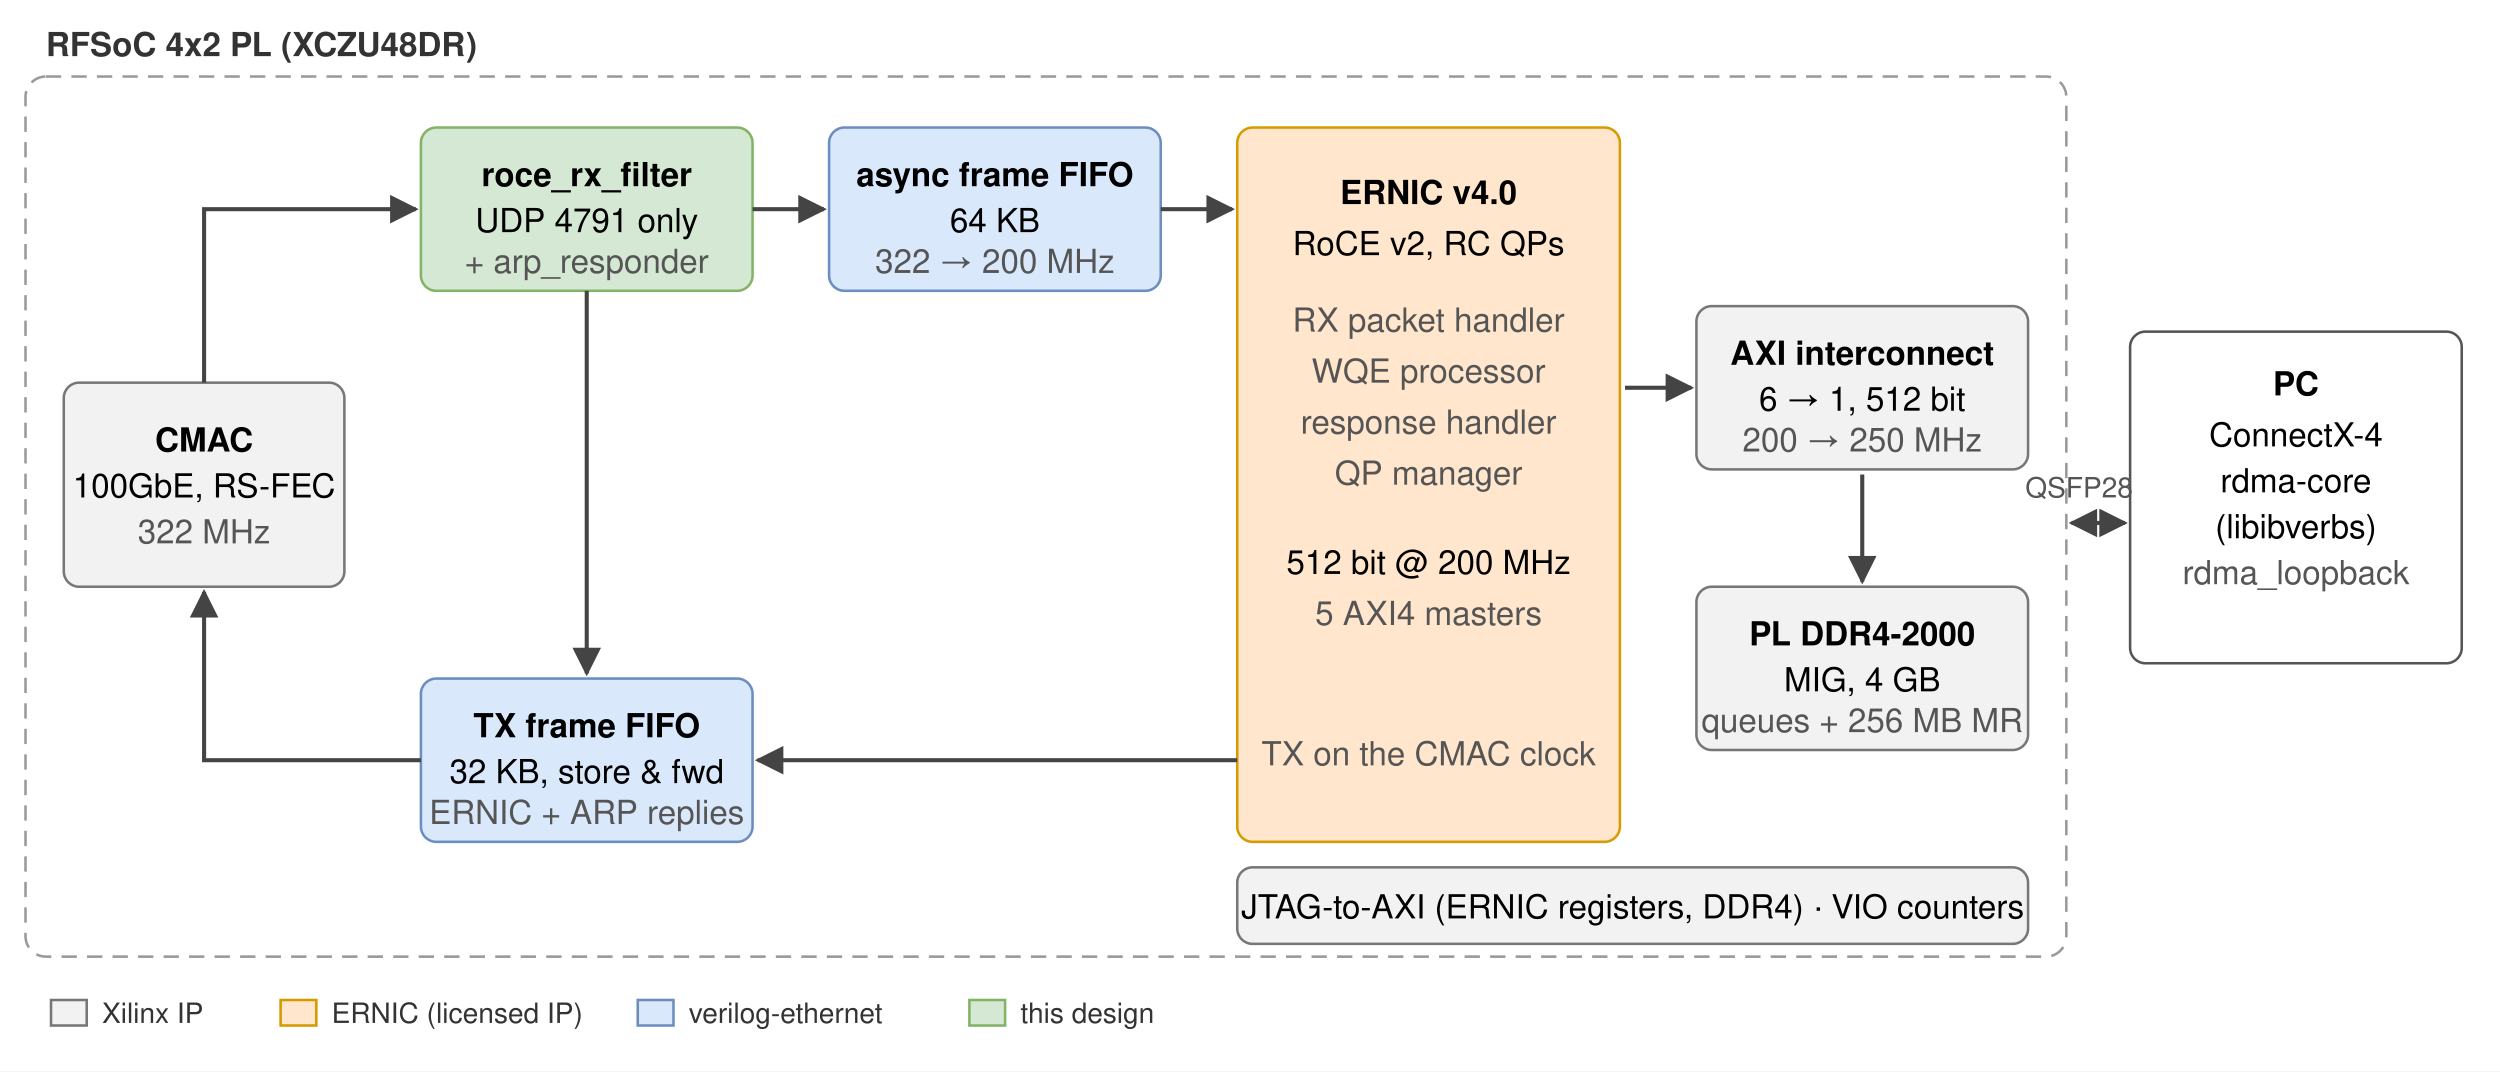
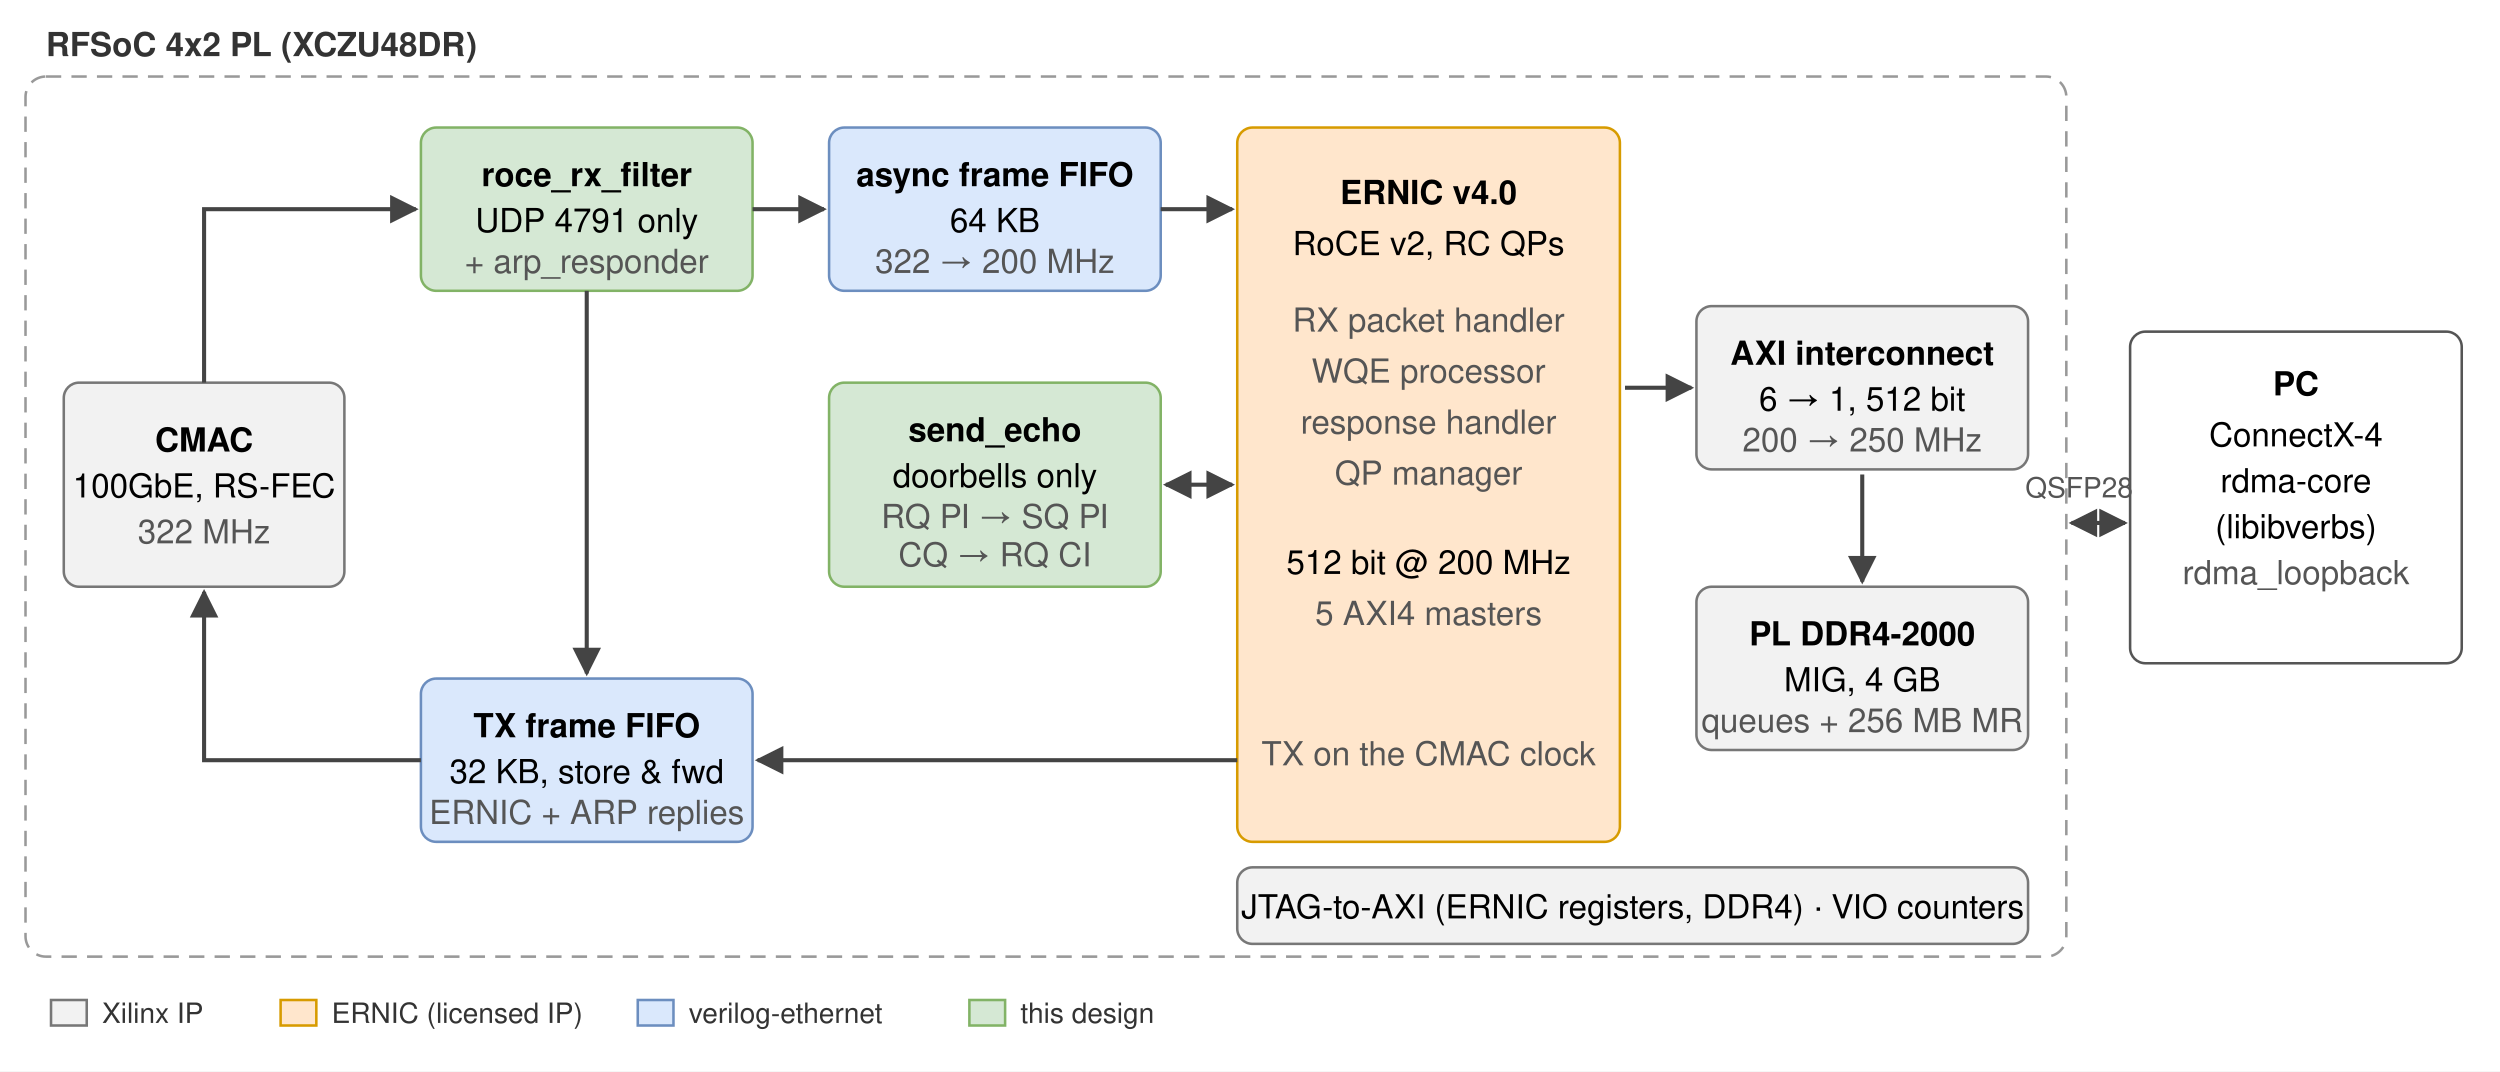
<svg xmlns="http://www.w3.org/2000/svg" viewBox="0 0 980 420" width="980" height="420" font-family="Segoe UI, Helvetica, Arial, sans-serif" font-size="13">
  <defs>
    <marker id="a" viewBox="0 0 10 10" refX="9" refY="5" markerWidth="7" markerHeight="7" orient="auto-start-reverse">
      <path d="M0,0 L10,5 L0,10 z" fill="#444" />
    </marker>
  </defs>
  <rect width="980" height="420" fill="#ffffff" />
  <rect x="10" y="30" width="800" height="345" rx="8" fill="none" stroke="#999" stroke-dasharray="6 4" />
  <text x="18" y="22" font-weight="bold" fill="#333">RFSoC 4x2 PL (XCZU48DR)</text>
  <g text-anchor="middle">
    <rect x="25" y="150" width="110" height="80" rx="6" fill="#f2f2f2" stroke="#777" />
    <text x="80" y="177" font-weight="bold">CMAC</text>
    <text x="80" y="195">100GbE, RS-FEC</text>
    <text x="80" y="213" fill="#555">322 MHz</text>
    <rect x="165" y="50" width="130" height="64" rx="6" fill="#d5e8d4" stroke="#82b366" />
    <text x="230" y="73" font-weight="bold">roce_rx_filter</text>
    <text x="230" y="91">UDP 4791 only</text>
    <text x="230" y="107" fill="#555">+ arp_responder</text>
    <rect x="325" y="50" width="130" height="64" rx="6" fill="#dae8fc" stroke="#6c8ebf" />
    <text x="390" y="73" font-weight="bold">async frame FIFO</text>
    <text x="390" y="91">64 KB</text>
    <text x="390" y="107" fill="#555">322 → 200 MHz</text>
    <rect x="165" y="266" width="130" height="64" rx="6" fill="#dae8fc" stroke="#6c8ebf" />
    <text x="230" y="289" font-weight="bold">TX frame FIFO</text>
    <text x="230" y="307">32 KB, store &amp; fwd</text>
    <text x="230" y="323" fill="#555">ERNIC + ARP replies</text>
+     <rect x="325" y="150" width="130" height="80" rx="6" fill="#d5e8d4" stroke="#82b366" />
+     <text x="390" y="173" font-weight="bold">send_echo</text>
+     <text x="390" y="191">doorbells only</text>
+     <text x="390" y="207" fill="#555">RQ PI → SQ PI</text>
+     <text x="390" y="222" fill="#555">CQ → RQ CI</text>
    <rect x="485" y="50" width="150" height="280" rx="6" fill="#ffe6cc" stroke="#d79b00" />
    <text x="560" y="80" font-weight="bold">ERNIC v4.0</text>
    <text x="560" y="100">RoCE v2, RC QPs</text>
    <text x="560" y="130" fill="#555">RX packet handler</text>
    <text x="560" y="150" fill="#555">WQE processor</text>
    <text x="560" y="170" fill="#555">response handler</text>
    <text x="560" y="190" fill="#555">QP manager</text>
    <text x="560" y="225">512 bit @ 200 MHz</text>
    <text x="560" y="245" fill="#555">5 AXI4 masters</text>
    <text x="560" y="300" fill="#555">TX on the CMAC clock</text>
    <rect x="665" y="120" width="130" height="64" rx="6" fill="#f2f2f2" stroke="#777" />
    <text x="730" y="143" font-weight="bold">AXI interconnect</text>
    <text x="730" y="161">6 → 1, 512 bit</text>
    <text x="730" y="177" fill="#555">200 → 250 MHz</text>
    <rect x="665" y="230" width="130" height="64" rx="6" fill="#f2f2f2" stroke="#777" />
    <text x="730" y="253" font-weight="bold">PL DDR4-2000</text>
    <text x="730" y="271">MIG, 4 GB</text>
    <text x="730" y="287" fill="#555">queues + 256 MB MR</text>
    <rect x="485" y="340" width="310" height="30" rx="6" fill="#f2f2f2" stroke="#777" />
    <text x="640" y="360">JTAG-to-AXI (ERNIC registers, DDR4) · VIO counters</text>
    <rect x="835" y="130" width="130" height="130" rx="6" fill="#fff" stroke="#555" />
    <text x="900" y="155" font-weight="bold">PC</text>
    <text x="900" y="175">ConnectX-4</text>
    <text x="900" y="193">rdma-core</text>
    <text x="900" y="211">(libibverbs)</text>
    <text x="900" y="229" fill="#555">rdma_loopback</text>
  </g>
  <g stroke="#444" stroke-width="1.6" fill="none" marker-end="url(#a)">
    <path d="M80,150 L80,82 L163,82" />
    <path d="M295,82 L323,82" />
    <path d="M455,82 L483,82" />
    <path d="M485,298 L297,298" />
    <path d="M165,298 L80,298 L80,232" />
    <path d="M637,152 L663,152" />
    <path d="M730,186 L730,228" />
    <path d="M230,114 L230,264" />
+     <path d="M457,190 L483,190" marker-start="url(#a)" />
  </g>
  <text x="815" y="195" font-size="11" fill="#555" text-anchor="middle">QSFP28</text>
  <line x1="812" y1="205" x2="833" y2="205" stroke="#444" stroke-width="1.6" marker-end="url(#a)" marker-start="url(#a)" />
  <g font-size="11" fill="#333">
    <rect x="20" y="392" width="14" height="10" fill="#f2f2f2" stroke="#777" />
    <text x="40" y="401">Xilinx IP</text>
    <rect x="110" y="392" width="14" height="10" fill="#ffe6cc" stroke="#d79b00" />
    <text x="130" y="401">ERNIC (licensed IP)</text>
    <rect x="250" y="392" width="14" height="10" fill="#dae8fc" stroke="#6c8ebf" />
    <text x="270" y="401">verilog-ethernet</text>
    <rect x="380" y="392" width="14" height="10" fill="#d5e8d4" stroke="#82b366" />
    <text x="400" y="401">this design</text>
  </g>
</svg>
